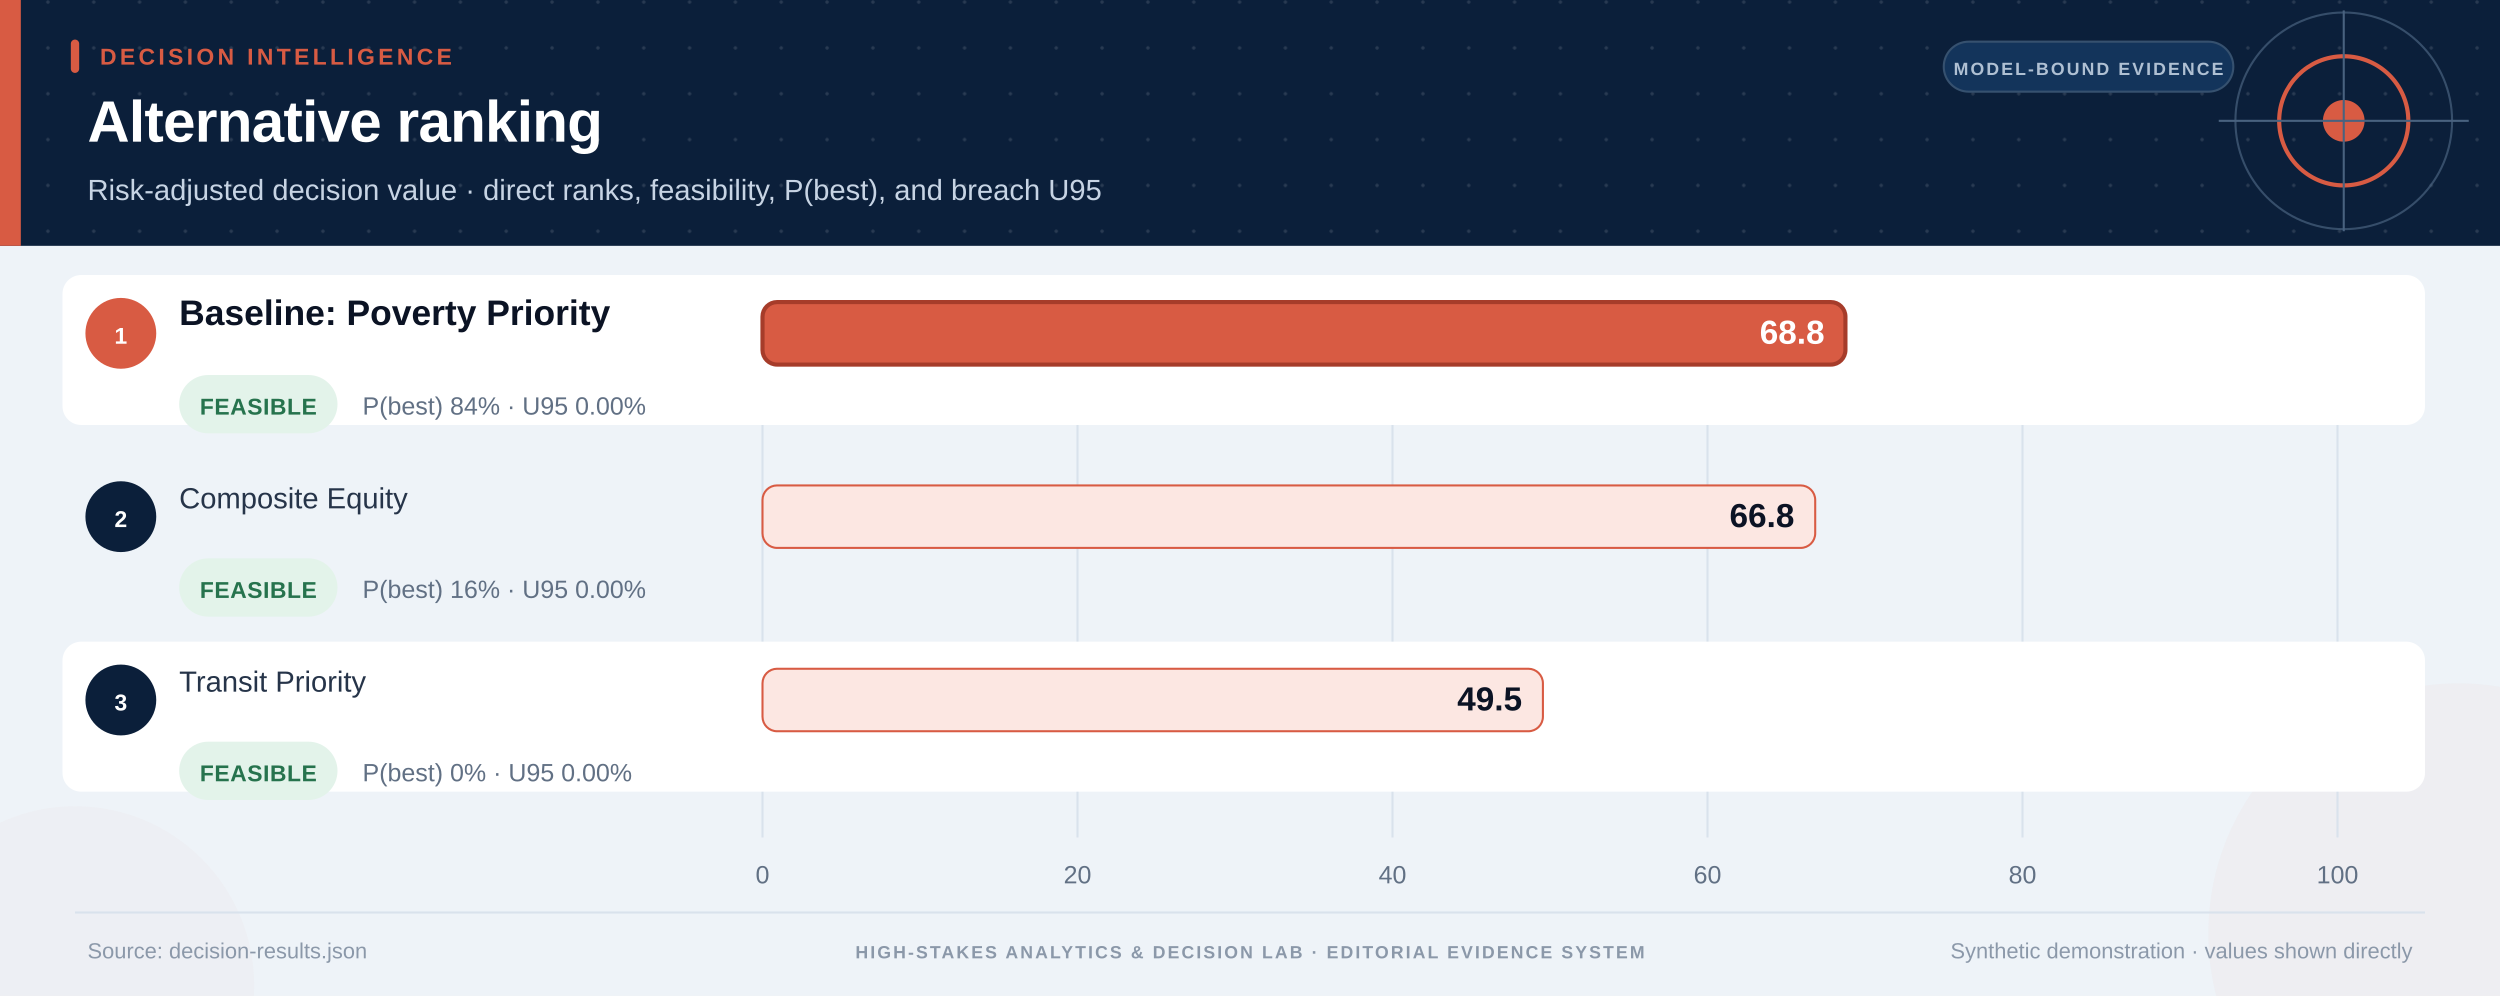
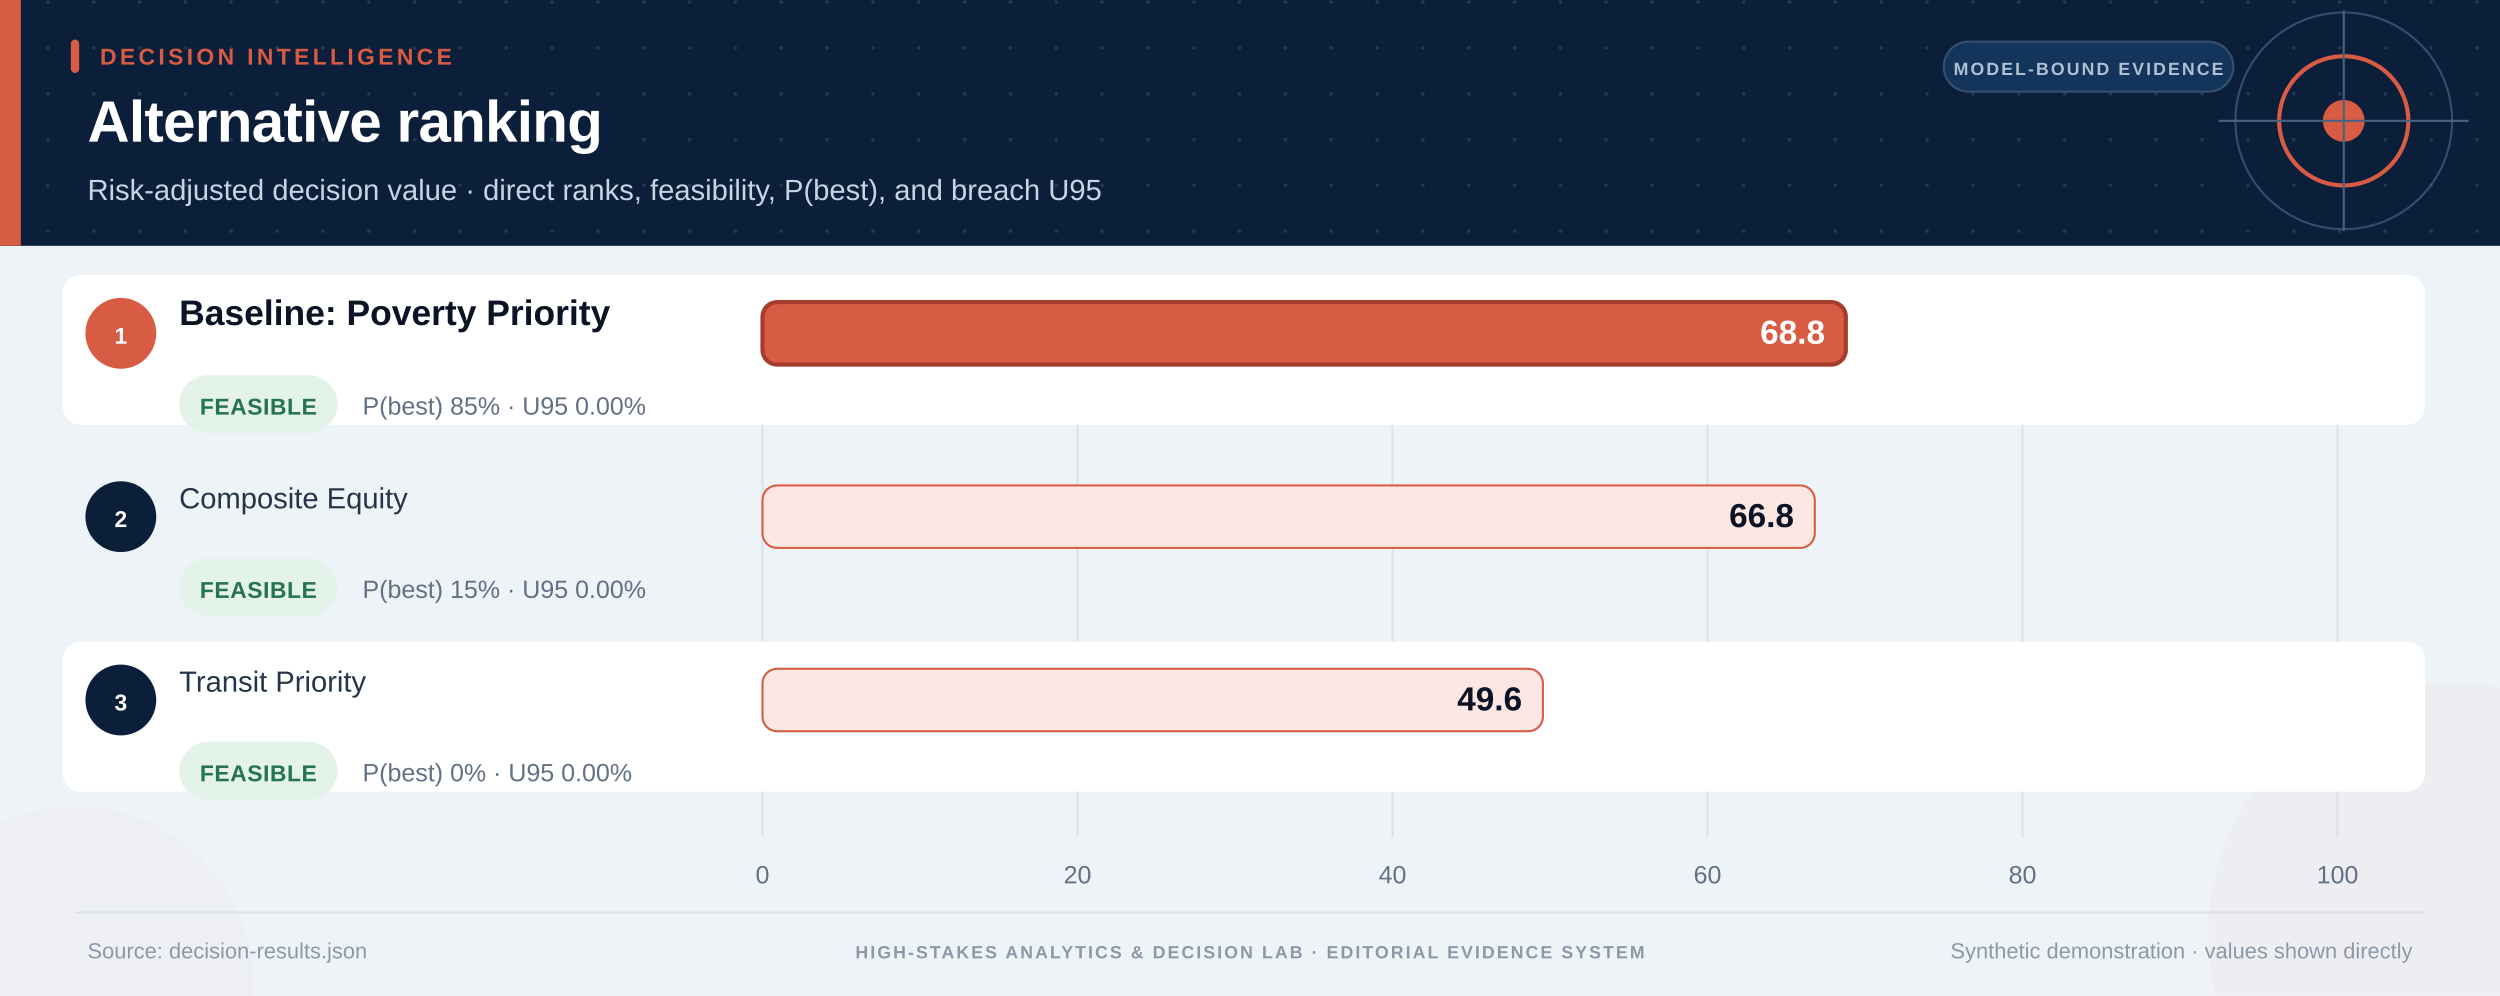
<svg xmlns="http://www.w3.org/2000/svg" width="1200" height="478" viewBox="0 0 1200 478" role="img" aria-labelledby="title desc">
  <defs>
    <pattern id="headerGrid" width="22" height="22" patternUnits="userSpaceOnUse">
      <circle cx="1" cy="1" r=".85" fill="#FFFFFF" opacity=".12" />
    </pattern>
  </defs>
  <style>
  text { font-family: -apple-system, BlinkMacSystemFont, "Segoe UI", Arial, sans-serif; }
  .kicker { font-size: 11px; font-weight: 800; letter-spacing: 1.6px; }
  .title { font-size: 28px; font-weight: 780; letter-spacing: -0.35px; }
  .subtitle { font-size: 14px; }
  .section { fill: #0B1324; font-size: 17px; font-weight: 720; }
  .label { fill: #263449; font-size: 14px; }
  .small { fill: #617084; font-size: 12px; }
  .eyebrow { fill: #617084; font-size: 10.5px; font-weight: 800; letter-spacing: 1px; }
  .value { fill: #0B1324; font-size: 16px; font-weight: 750; font-variant-numeric: tabular-nums; }
  .big { fill: #0B1324; font-size: 30px; font-weight: 800; font-variant-numeric: tabular-nums; }
  .display { fill: #0B1324; font-size: 38px; font-weight: 820; font-variant-numeric: tabular-nums; }
  .mono { fill: #263449; font-size: 12.5px; font-family: ui-monospace, SFMono-Regular, Menlo, Consolas, monospace; font-variant-numeric: tabular-nums; }
  .pill { font-size: 11px; font-weight: 760; letter-spacing: .25px; }
  .footnote { fill: #8B98A9; font-size: 10.5px; }
  .micro { fill: #8B98A9; font-size: 8.5px; font-weight: 800; letter-spacing: 1px; }
</style>
  <rect width="1200" height="478" fill="#EEF3F8" />
  <circle cx="1180" cy="448" r="120" fill="#D85B43" opacity=".035" />
  <circle cx="36" cy="473" r="86" fill="#D85B43" opacity=".025" />
  <rect width="1200" height="118" fill="#0B1F3A" />
  <rect width="1200" height="118" fill="url(#headerGrid)" />
  <rect width="10" height="118" fill="#D85B43" />
  <rect x="34" y="19" width="4" height="16" rx="2" fill="#D85B43" />
  <text x="48.0" y="31.0" class="kicker" text-anchor="start" style="fill:#D85B43">DECISION INTELLIGENCE</text>
  <text x="42.0" y="68.0" class="title" text-anchor="start" style="fill:#FFFFFF">Alternative ranking</text>
  <text x="42.0" y="96.0" class="subtitle" text-anchor="start" style="fill:#C7D4E4">Risk-adjusted decision value · direct ranks, feasibility, P(best), and breach U95</text>
  <rect x="933" y="20" width="139" height="24" rx="12" fill="#13345B" stroke="#36516F" />
  <text x="1002.5" y="36.0" class="micro" text-anchor="middle" style="fill:#AFC0D3">MODEL-BOUND EVIDENCE</text>
  <circle cx="1125" cy="58" r="31" fill="none" stroke="#D85B43" stroke-width="2" />
  <circle cx="1125" cy="58" r="10" fill="#D85B43" />
  <circle cx="1125" cy="58" r="52" fill="none" stroke="#49627F" stroke-width="1" opacity=".7" />
  <line x1="1065" y1="58" x2="1185" y2="58" stroke="#49627F" stroke-width="1" />
  <line x1="1125" y1="5" x2="1125" y2="111" stroke="#49627F" stroke-width="1" />
  <line x1="366.0" y1="132.0" x2="366.0" y2="402.0" stroke="#D9E2EC" stroke-width="1" />
  <text x="366.0" y="424.0" class="small" text-anchor="middle">0</text>
  <line x1="517.2" y1="132.0" x2="517.2" y2="402.0" stroke="#D9E2EC" stroke-width="1" />
  <text x="517.2" y="424.0" class="small" text-anchor="middle">20</text>
  <line x1="668.4" y1="132.0" x2="668.4" y2="402.0" stroke="#D9E2EC" stroke-width="1" />
  <text x="668.4" y="424.0" class="small" text-anchor="middle">40</text>
  <line x1="819.6" y1="132.0" x2="819.6" y2="402.0" stroke="#D9E2EC" stroke-width="1" />
  <text x="819.6" y="424.0" class="small" text-anchor="middle">60</text>
  <line x1="970.8" y1="132.0" x2="970.8" y2="402.0" stroke="#D9E2EC" stroke-width="1" />
  <text x="970.8" y="424.0" class="small" text-anchor="middle">80</text>
  <line x1="1122.0" y1="132.0" x2="1122.0" y2="402.0" stroke="#D9E2EC" stroke-width="1" />
  <text x="1122.0" y="424.0" class="small" text-anchor="middle">100</text>
  <rect x="30.0" y="132.0" width="1134.0" height="72.0" rx="9" fill="#FFFFFF" stroke="none" stroke-width="1" />
  <circle cx="58" cy="160" r="17" fill="#D85B43" />
  <text x="58.0" y="165.0" class="pill" text-anchor="middle" style="fill:#FFFFFF">1</text>
  <text x="86.0" y="156.0" class="section" text-anchor="start">Baseline: Poverty Priority</text>
-   <rect x="366" y="145" width="519.8" height="30" rx="7" fill="#D85B43" stroke="#A63C2A" stroke-width="2" />
-   <text x="875.8" y="165.0" class="value" text-anchor="end" style="fill:#FFFFFF">68.8</text>
+   <rect x="366" y="145" width="520.0" height="30" rx="7" fill="#D85B43" stroke="#A63C2A" stroke-width="2" />
+   <text x="876.0" y="165.0" class="value" text-anchor="end" style="fill:#FFFFFF">68.8</text>
  <rect x="86.0" y="180.0" width="76.0" height="28.0" rx="14" fill="#E3F3EA" stroke="none" stroke-width="1" />
  <text x="124.0" y="199.0" class="pill" text-anchor="middle" style="fill:#26734D">FEASIBLE</text>
-   <text x="174.0" y="199.0" class="small" text-anchor="start">P(best) 84% · U95 0.00%</text>
+   <text x="174.0" y="199.0" class="small" text-anchor="start">P(best) 85% · U95 0.00%</text>
  <circle cx="58" cy="248" r="17" fill="#0B1F3A" />
  <text x="58.0" y="253.0" class="pill" text-anchor="middle" style="fill:#FFFFFF">2</text>
  <text x="86.0" y="244.0" class="label" text-anchor="start">Composite Equity</text>
-   <rect x="366" y="233" width="505.3" height="30" rx="7" fill="#FCE7E2" stroke="#D85B43" stroke-width="1" />
-   <text x="861.3" y="253.0" class="value" text-anchor="end" style="fill:#0B1324">66.8</text>
+   <rect x="366" y="233" width="505.1" height="30" rx="7" fill="#FCE7E2" stroke="#D85B43" stroke-width="1" />
+   <text x="861.1" y="253.0" class="value" text-anchor="end" style="fill:#0B1324">66.8</text>
  <rect x="86.0" y="268.0" width="76.0" height="28.0" rx="14" fill="#E3F3EA" stroke="none" stroke-width="1" />
  <text x="124.0" y="287.0" class="pill" text-anchor="middle" style="fill:#26734D">FEASIBLE</text>
-   <text x="174.0" y="287.0" class="small" text-anchor="start">P(best) 16% · U95 0.00%</text>
+   <text x="174.0" y="287.0" class="small" text-anchor="start">P(best) 15% · U95 0.00%</text>
  <rect x="30.0" y="308.0" width="1134.0" height="72.0" rx="9" fill="#FFFFFF" stroke="none" stroke-width="1" />
  <circle cx="58" cy="336" r="17" fill="#0B1F3A" />
  <text x="58.0" y="341.0" class="pill" text-anchor="middle" style="fill:#FFFFFF">3</text>
  <text x="86.0" y="332.0" class="label" text-anchor="start">Transit Priority</text>
  <rect x="366" y="321" width="374.6" height="30" rx="7" fill="#FCE7E2" stroke="#D85B43" stroke-width="1" />
-   <text x="730.6" y="341.0" class="value" text-anchor="end" style="fill:#0B1324">49.5</text>
+   <text x="730.6" y="341.0" class="value" text-anchor="end" style="fill:#0B1324">49.6</text>
  <rect x="86.0" y="356.0" width="76.0" height="28.0" rx="14" fill="#E3F3EA" stroke="none" stroke-width="1" />
  <text x="124.0" y="375.0" class="pill" text-anchor="middle" style="fill:#26734D">FEASIBLE</text>
  <text x="174.0" y="375.0" class="small" text-anchor="start">P(best) 0% · U95 0.00%</text>
  <line x1="36" y1="438.0" x2="1164" y2="438.0" stroke="#D9E2EC" stroke-width="1" />
  <text x="42.0" y="460.0" class="footnote" text-anchor="start">Source: decision-results.json</text>
  <text x="1158.0" y="460.0" class="footnote" text-anchor="end">Synthetic demonstration · values shown directly</text>
  <text x="600.0" y="460.0" class="micro" text-anchor="middle" style="fill:#8B98A9">HIGH-STAKES ANALYTICS &amp; DECISION LAB · EDITORIAL EVIDENCE SYSTEM</text>
</svg>
